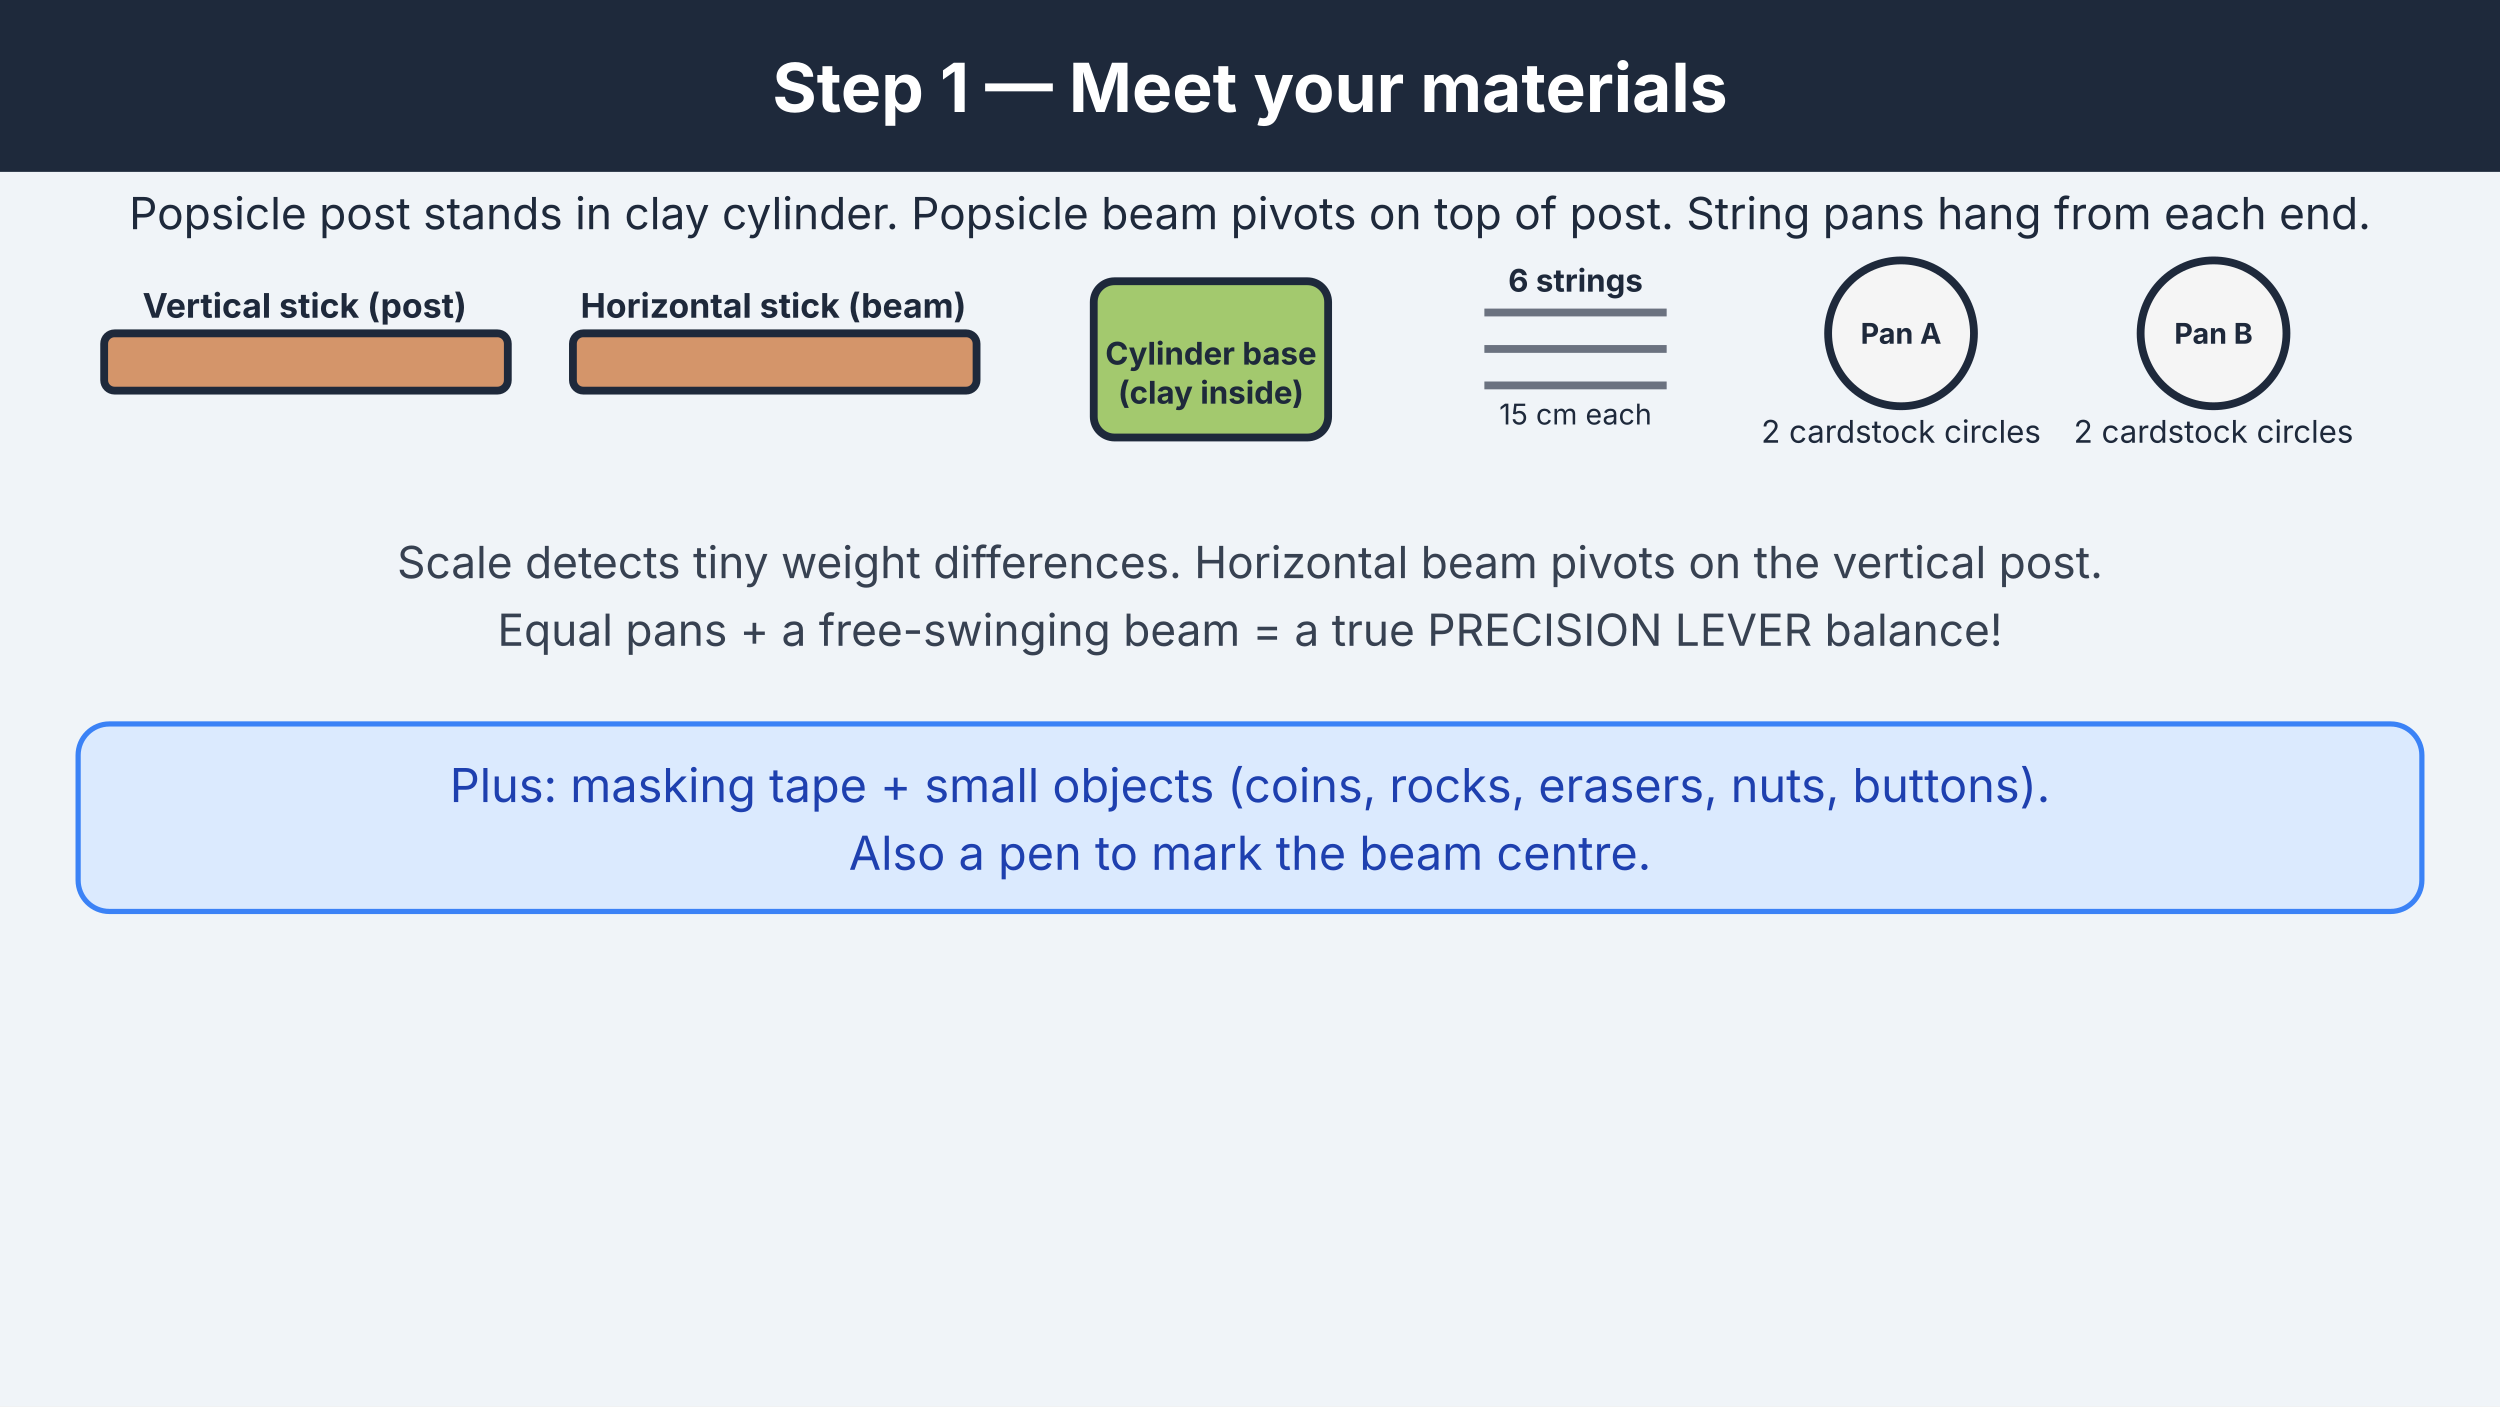
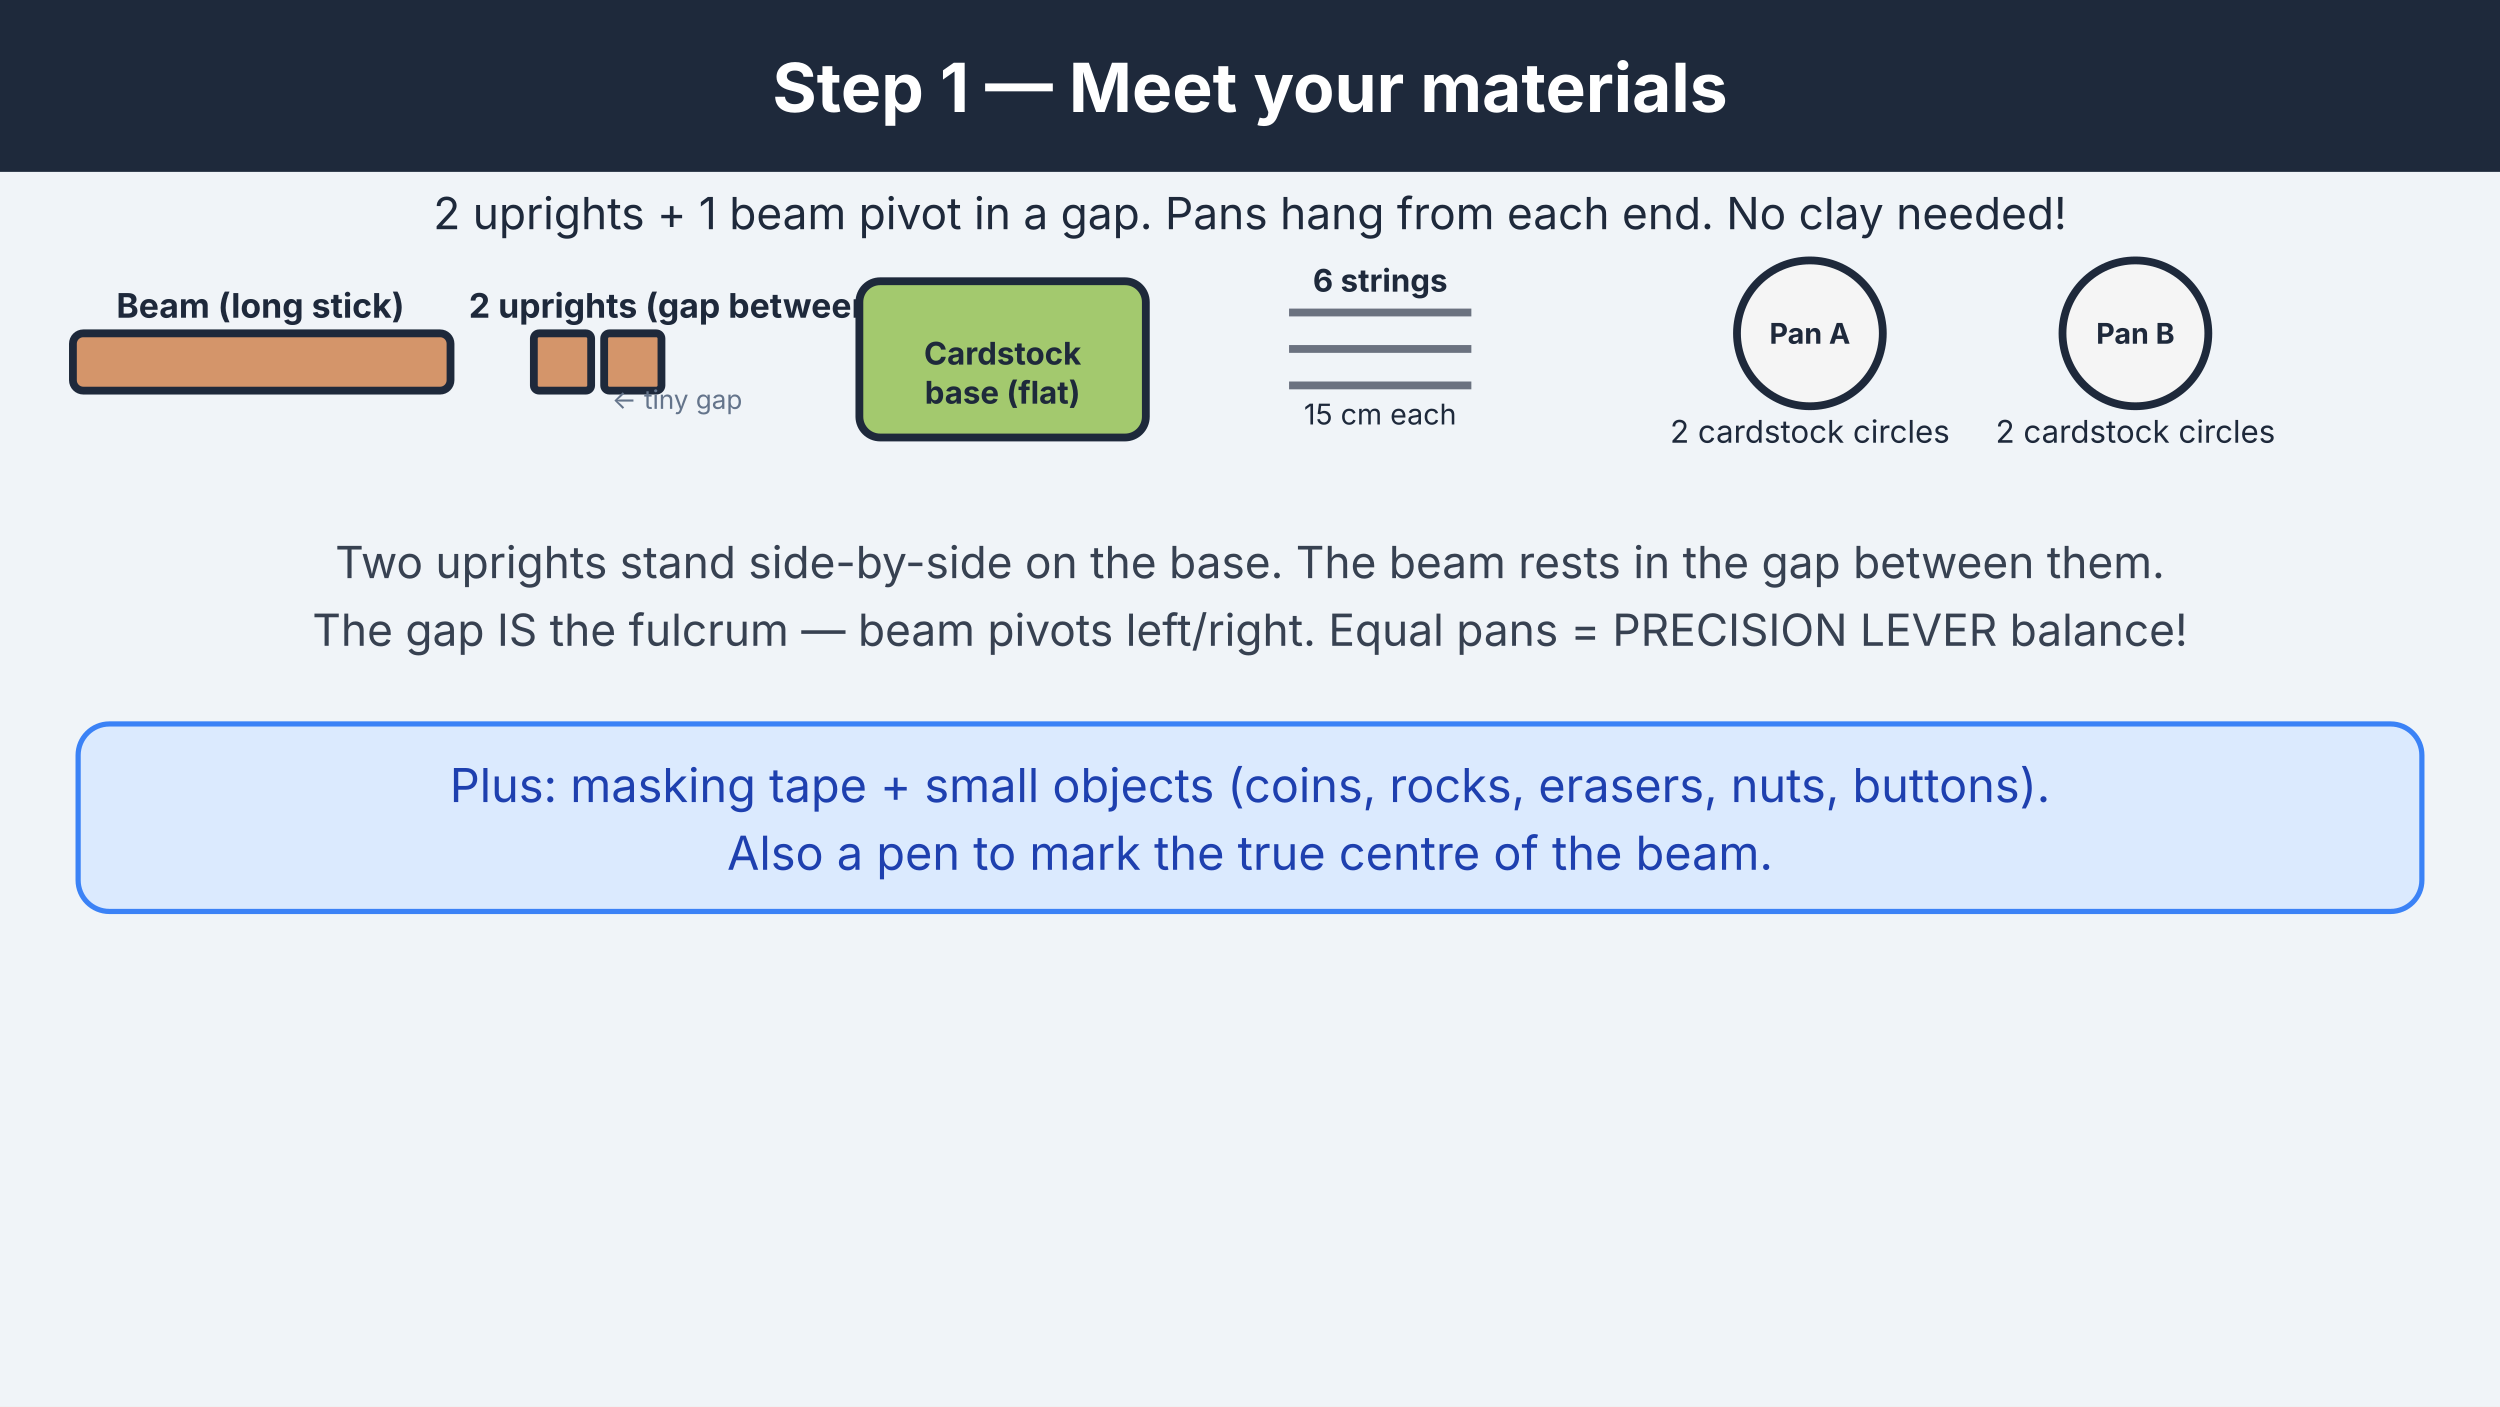
<svg xmlns="http://www.w3.org/2000/svg" viewBox="0 0 960 540" width="960" height="540">
  <rect width="960" height="540" fill="#f0f4f8" />
  <rect width="960" height="66" fill="#1e293b" />
  <text x="480" y="43" font-size="26" font-weight="bold" text-anchor="middle" fill="white" font-family="system-ui,-apple-system,sans-serif">Step 1 — Meet your materials</text>
-   <text x="480" y="88" font-size="17" text-anchor="middle" fill="#1e293b" font-family="system-ui,-apple-system,sans-serif">Popsicle post stands in clay cylinder. Popsicle beam pivots on top of post. String pans hang from each end.</text>
-   <text x="117" y="122" font-size="13" font-weight="bold" text-anchor="middle" fill="#1e293b" font-family="system-ui,-apple-system,sans-serif">Vertical stick (post)</text>
-   <rect x="40" y="128" width="155" height="22" fill="#d4956a" stroke="#1e293b" stroke-width="3" rx="4" />
-   <text x="297" y="122" font-size="13" font-weight="bold" text-anchor="middle" fill="#1e293b" font-family="system-ui,-apple-system,sans-serif">Horizontal stick (beam)</text>
-   <rect x="220" y="128" width="155" height="22" fill="#d4956a" stroke="#1e293b" stroke-width="3" rx="4" />
-   <rect x="420" y="108" width="90" height="60" fill="#a3c96e" stroke="#1e293b" stroke-width="3" rx="8" />
-   <text x="465" y="140" font-size="12" text-anchor="middle" fill="#1e293b" font-weight="bold" font-family="system-ui,-apple-system,sans-serif">Cylinder base</text>
-   <text x="465" y="155" font-size="12" text-anchor="middle" fill="#1e293b" font-weight="bold" font-family="system-ui,-apple-system,sans-serif">(clay inside)</text>
-   <text x="605" y="112" font-size="12" font-weight="bold" text-anchor="middle" fill="#1e293b" font-family="system-ui,-apple-system,sans-serif">6 strings</text>
-   <line x1="570" y1="120" x2="640" y2="120" stroke="#6b7280" stroke-width="3" />
-   <line x1="570" y1="134" x2="640" y2="134" stroke="#6b7280" stroke-width="3" />
-   <line x1="570" y1="148" x2="640" y2="148" stroke="#6b7280" stroke-width="3" />
-   <text x="605" y="163" font-size="11" text-anchor="middle" fill="#1e293b" font-family="system-ui,-apple-system,sans-serif">15 cm each</text>
-   <circle cx="730" cy="128" r="28" fill="#f5f5f5" stroke="#1e293b" stroke-width="3" />
-   <text x="730" y="132" font-size="11" text-anchor="middle" fill="#1e293b" font-weight="bold" font-family="system-ui,-apple-system,sans-serif">Pan A</text>
-   <text x="730" y="170" font-size="12" text-anchor="middle" fill="#1e293b" font-family="system-ui,-apple-system,sans-serif">2 cardstock circles</text>
-   <circle cx="850" cy="128" r="28" fill="#f5f5f5" stroke="#1e293b" stroke-width="3" />
-   <text x="850" y="132" font-size="11" text-anchor="middle" fill="#1e293b" font-weight="bold" font-family="system-ui,-apple-system,sans-serif">Pan B</text>
-   <text x="850" y="170" font-size="12" text-anchor="middle" fill="#1e293b" font-family="system-ui,-apple-system,sans-serif">2 cardstock circles</text>
-   <text x="480" y="222" font-size="17" text-anchor="middle" fill="#374151" font-family="system-ui,-apple-system,sans-serif">Scale detects tiny weight differences. Horizontal beam pivots on the vertical post.</text>
-   <text x="480" y="248" font-size="17" text-anchor="middle" fill="#374151" font-family="system-ui,-apple-system,sans-serif">Equal pans + a free-swinging beam = a true PRECISION LEVER balance!</text>
+   <text x="480" y="88" font-size="17" text-anchor="middle" fill="#1e293b" font-family="system-ui,-apple-system,sans-serif">2 uprights + 1 beam pivot in a gap. Pans hang from each end. No clay needed!</text>
+   <text x="100" y="122" font-size="13" font-weight="bold" text-anchor="middle" fill="#1e293b" font-family="system-ui,-apple-system,sans-serif">Beam (long stick)</text>
+   <rect x="28" y="128" width="145" height="22" fill="#d4956a" stroke="#1e293b" stroke-width="3" rx="4" />
+   <text x="260" y="122" font-size="13" font-weight="bold" text-anchor="middle" fill="#1e293b" font-family="system-ui,-apple-system,sans-serif">2 uprights (gap between)</text>
+   <rect x="205" y="128" width="22" height="22" fill="#d4956a" stroke="#1e293b" stroke-width="3" rx="2" />
+   <rect x="232" y="128" width="22" height="22" fill="#d4956a" stroke="#1e293b" stroke-width="3" rx="2" />
+   <text x="260" y="157" font-size="10" text-anchor="middle" fill="#64748b" font-family="system-ui,-apple-system,sans-serif">← tiny gap</text>
+   <rect x="330" y="108" width="110" height="60" fill="#a3c96e" stroke="#1e293b" stroke-width="3" rx="8" />
+   <text x="385" y="140" font-size="12" text-anchor="middle" fill="#1e293b" font-weight="bold" font-family="system-ui,-apple-system,sans-serif">Cardstock</text>
+   <text x="385" y="155" font-size="12" text-anchor="middle" fill="#1e293b" font-weight="bold" font-family="system-ui,-apple-system,sans-serif">base (flat)</text>
+   <text x="530" y="112" font-size="12" font-weight="bold" text-anchor="middle" fill="#1e293b" font-family="system-ui,-apple-system,sans-serif">6 strings</text>
+   <line x1="495" y1="120" x2="565" y2="120" stroke="#6b7280" stroke-width="3" />
+   <line x1="495" y1="134" x2="565" y2="134" stroke="#6b7280" stroke-width="3" />
+   <line x1="495" y1="148" x2="565" y2="148" stroke="#6b7280" stroke-width="3" />
+   <text x="530" y="163" font-size="11" text-anchor="middle" fill="#1e293b" font-family="system-ui,-apple-system,sans-serif">15 cm each</text>
+   <circle cx="695" cy="128" r="28" fill="#f5f5f5" stroke="#1e293b" stroke-width="3" />
+   <text x="695" y="132" font-size="11" text-anchor="middle" fill="#1e293b" font-weight="bold" font-family="system-ui,-apple-system,sans-serif">Pan A</text>
+   <text x="695" y="170" font-size="12" text-anchor="middle" fill="#1e293b" font-family="system-ui,-apple-system,sans-serif">2 cardstock circles</text>
+   <circle cx="820" cy="128" r="28" fill="#f5f5f5" stroke="#1e293b" stroke-width="3" />
+   <text x="820" y="132" font-size="11" text-anchor="middle" fill="#1e293b" font-weight="bold" font-family="system-ui,-apple-system,sans-serif">Pan B</text>
+   <text x="820" y="170" font-size="12" text-anchor="middle" fill="#1e293b" font-family="system-ui,-apple-system,sans-serif">2 cardstock circles</text>
+   <text x="480" y="222" font-size="17" text-anchor="middle" fill="#374151" font-family="system-ui,-apple-system,sans-serif">Two uprights stand side-by-side on the base. The beam rests in the gap between them.</text>
+   <text x="480" y="248" font-size="17" text-anchor="middle" fill="#374151" font-family="system-ui,-apple-system,sans-serif">The gap IS the fulcrum — beam pivots left/right. Equal pans = PRECISION LEVER balance!</text>
  <rect x="30" y="278" width="900" height="72" fill="#dbeafe" stroke="#3b82f6" stroke-width="2" rx="12" />
  <text x="480" y="308" font-size="18" text-anchor="middle" fill="#1e40af" font-family="system-ui,-apple-system,sans-serif">Plus: masking tape + small objects (coins, rocks, erasers, nuts, buttons).</text>
-   <text x="480" y="334" font-size="18" text-anchor="middle" fill="#1e40af" font-family="system-ui,-apple-system,sans-serif">Also a pen to mark the beam centre.</text>
+   <text x="480" y="334" font-size="18" text-anchor="middle" fill="#1e40af" font-family="system-ui,-apple-system,sans-serif">Also a pen to mark the true centre of the beam.</text>
</svg>
